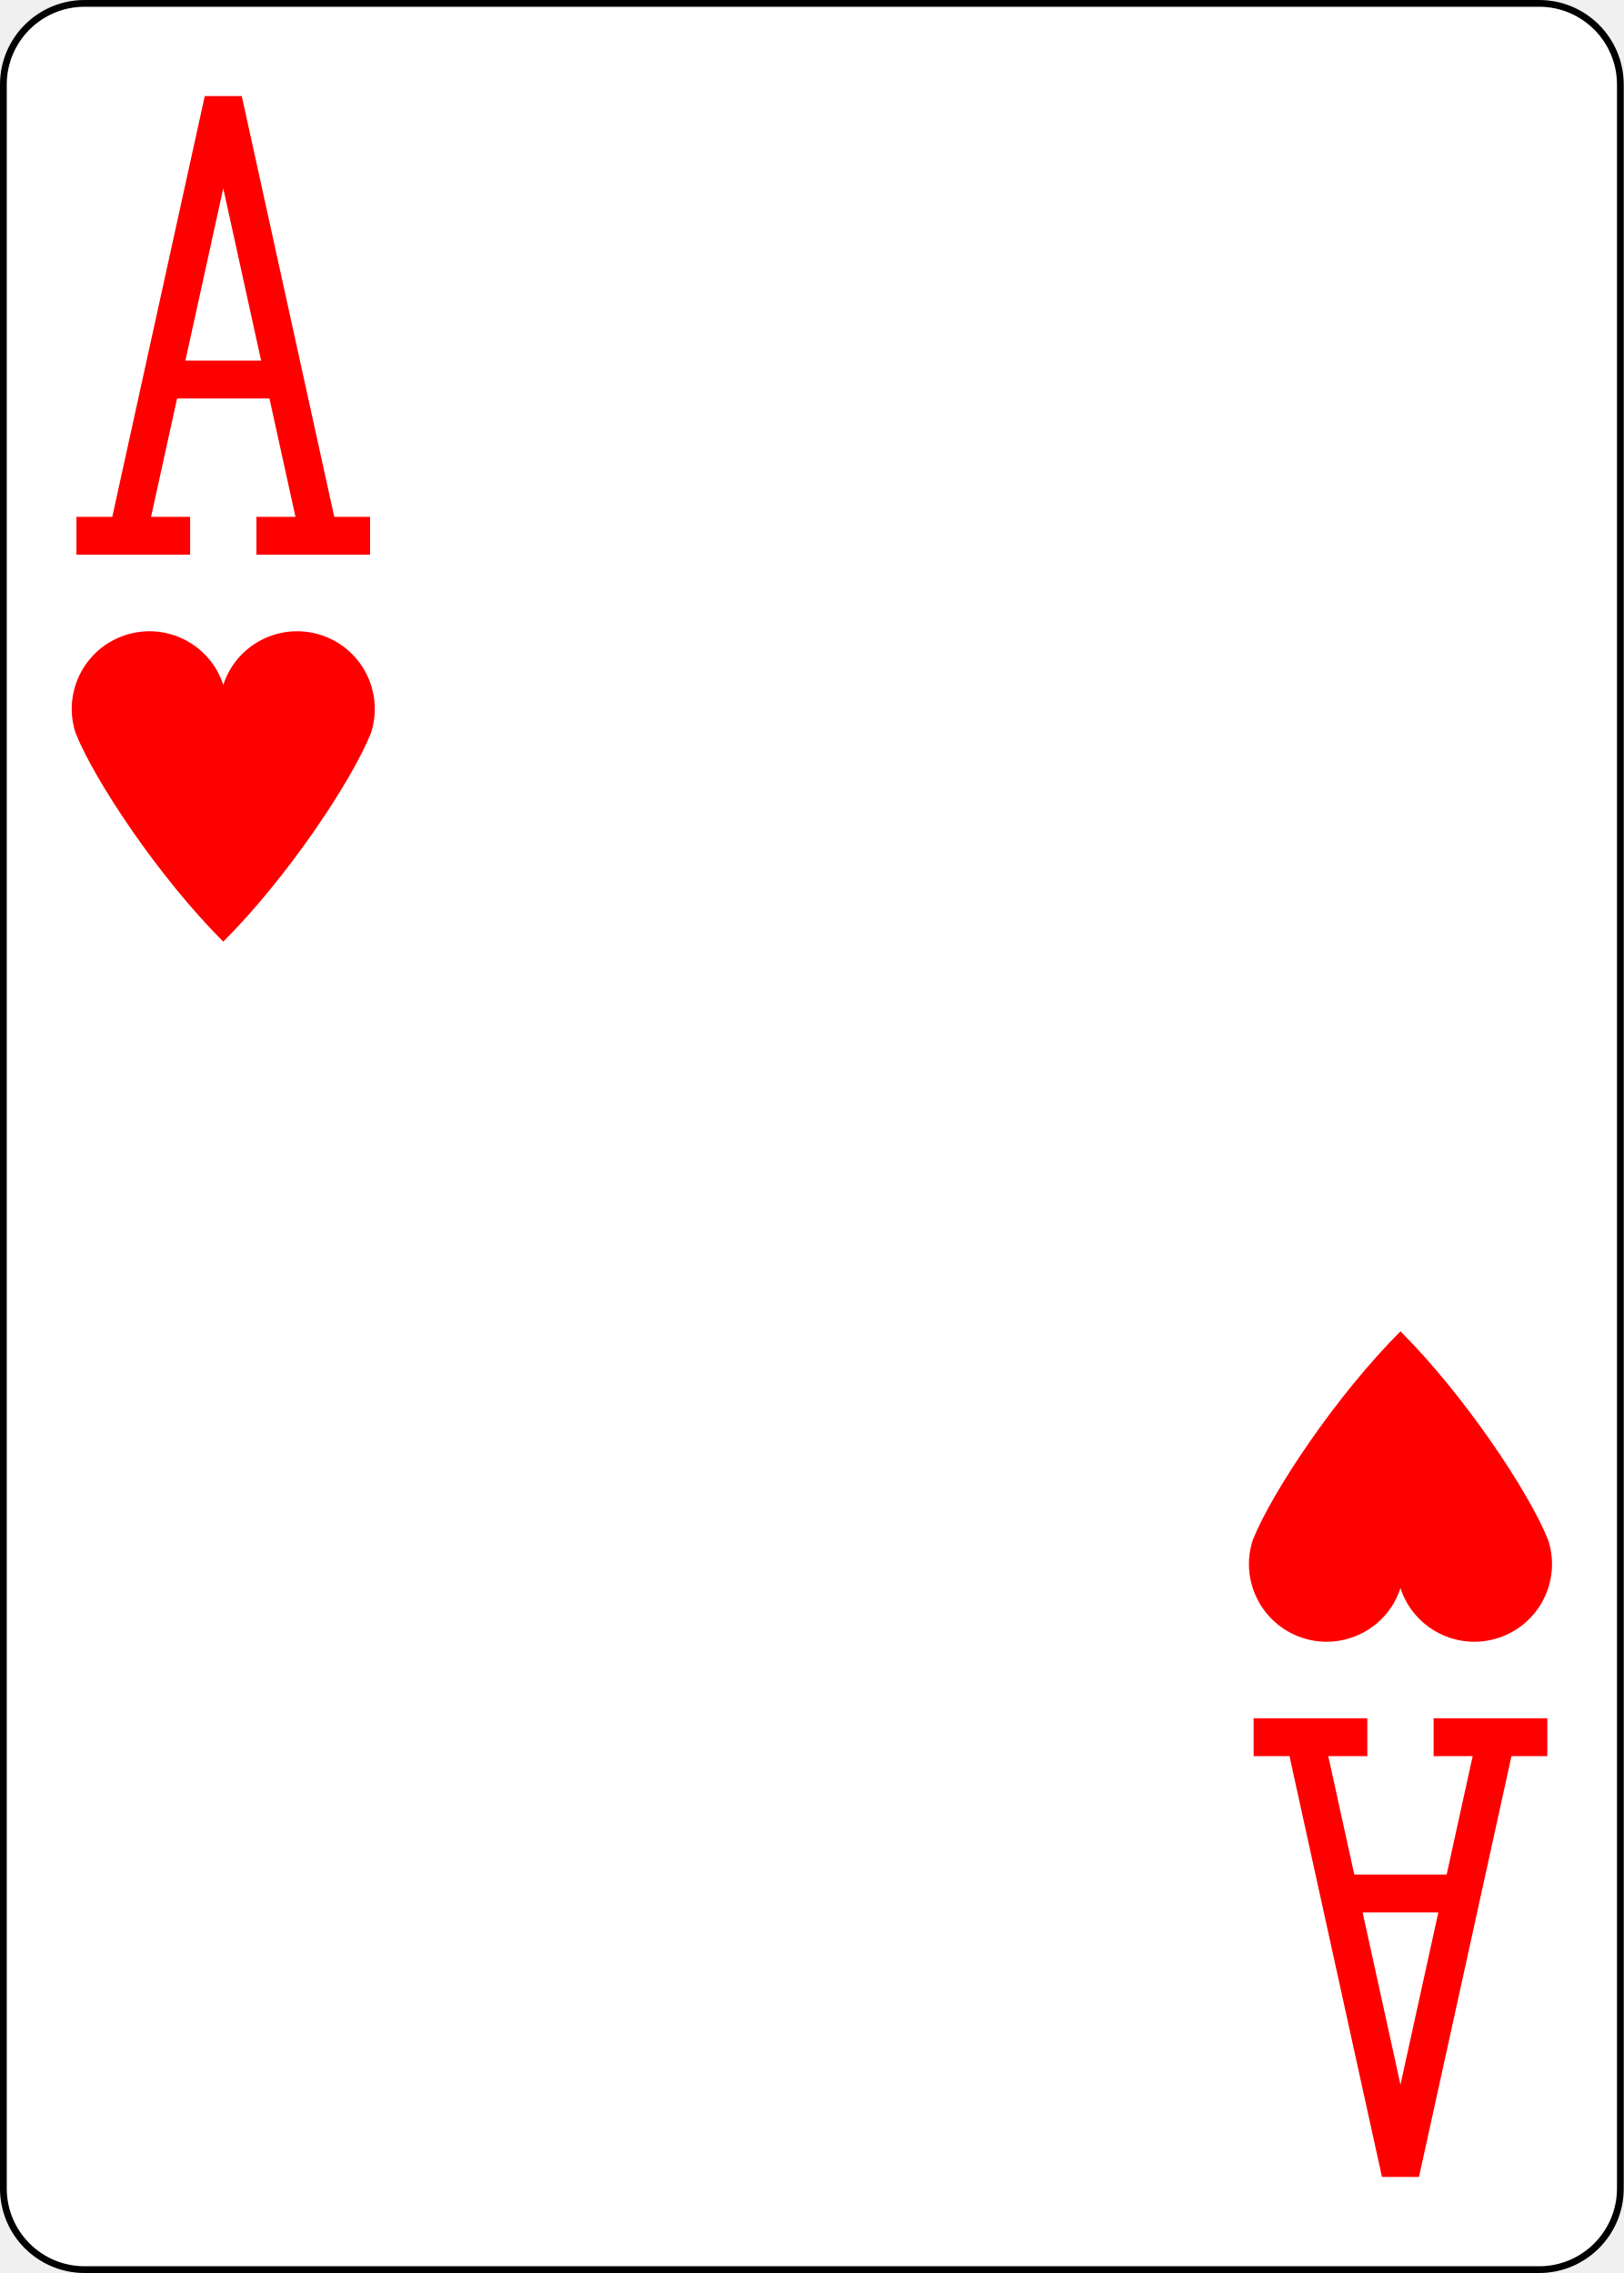
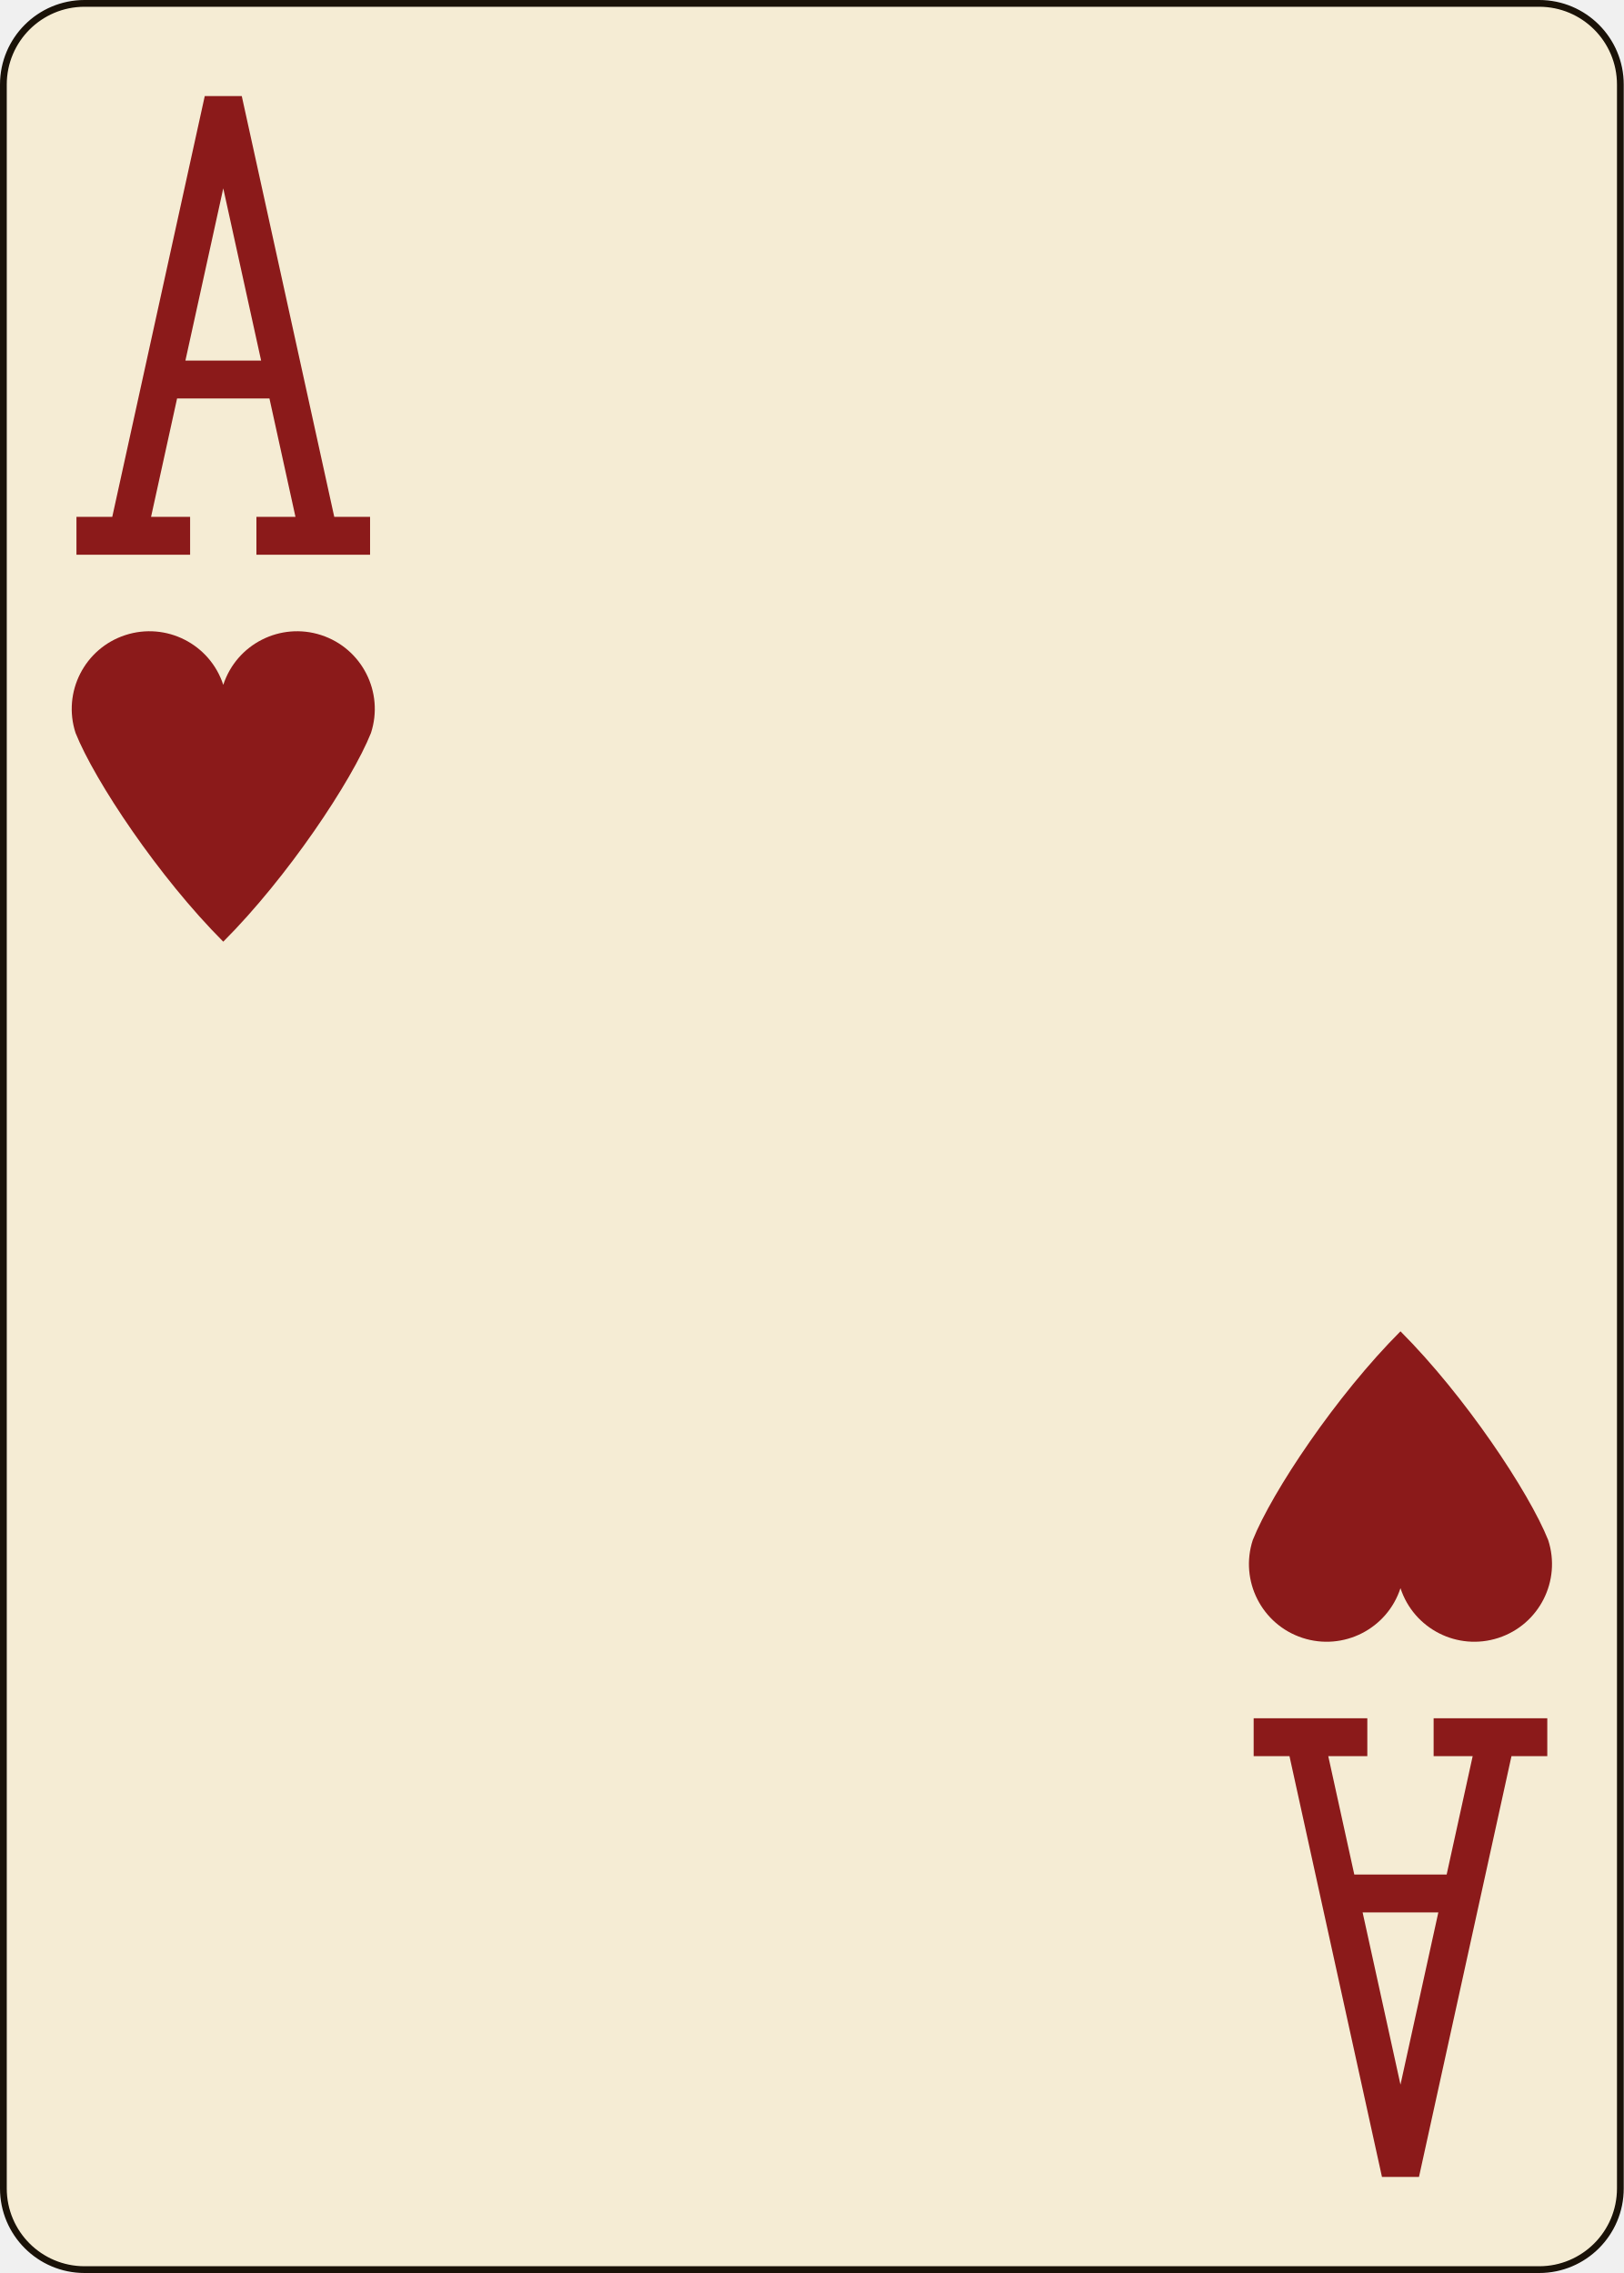
<svg xmlns="http://www.w3.org/2000/svg" xmlns:xlink="http://www.w3.org/1999/xlink" class="card" face="AH" height="3.5in" preserveAspectRatio="none" viewBox="-120 -168 240 336" width="2.5in">
  <defs>
    <symbol id="SHA" viewBox="-600 -600 1200 1200" preserveAspectRatio="xMinYMid">
-       <path d="M0 -300A230 230 0 0 1 460 -150C400 0 200 300 0 500C-200 300 -400 0 -460 -150A230 230 0 0 1 0 -300Z" fill="red" />
+       <path d="M0 -300A230 230 0 0 1 460 -150C400 0 200 300 0 500C-200 300 -400 0 -460 -150A230 230 0 0 1 0 -300Z" fill="#8b1a1a" />
    </symbol>
    <symbol id="VHA" viewBox="-500 -500 1000 1000" preserveAspectRatio="xMinYMid">
-       <path d="M-270 460L-110 460M-200 450L0 -460L200 450M110 460L270 460M-120 130L120 130" stroke="red" stroke-width="80" stroke-linecap="square" stroke-miterlimit="1.5" fill="none" />
+       <path d="M-270 460L-110 460M-200 450L0 -460L200 450M110 460L270 460M-120 130L120 130" stroke="#8b1a1a" stroke-width="80" stroke-linecap="square" stroke-miterlimit="1.5" fill="none" />
    </symbol>
  </defs>
-   <rect width="239" height="335" x="-119.5" y="-167.5" rx="12" ry="12" fill="white" stroke="black" />
+   <rect width="239" height="335" x="-119.5" y="-167.5" rx="12" ry="12" fill="#f5ecd4" stroke="#1a1208" />
  <use xlink:href="#VHA" height="70" width="70" x="-122" y="-156" />
  <use xlink:href="#SHA" height="56.946" width="56.946" x="-115.473" y="-81" />
  <g transform="rotate(180)">
    <use xlink:href="#VHA" height="70" width="70" x="-122" y="-156" />
    <use xlink:href="#SHA" height="56.946" width="56.946" x="-115.473" y="-81" />
  </g>
</svg>
